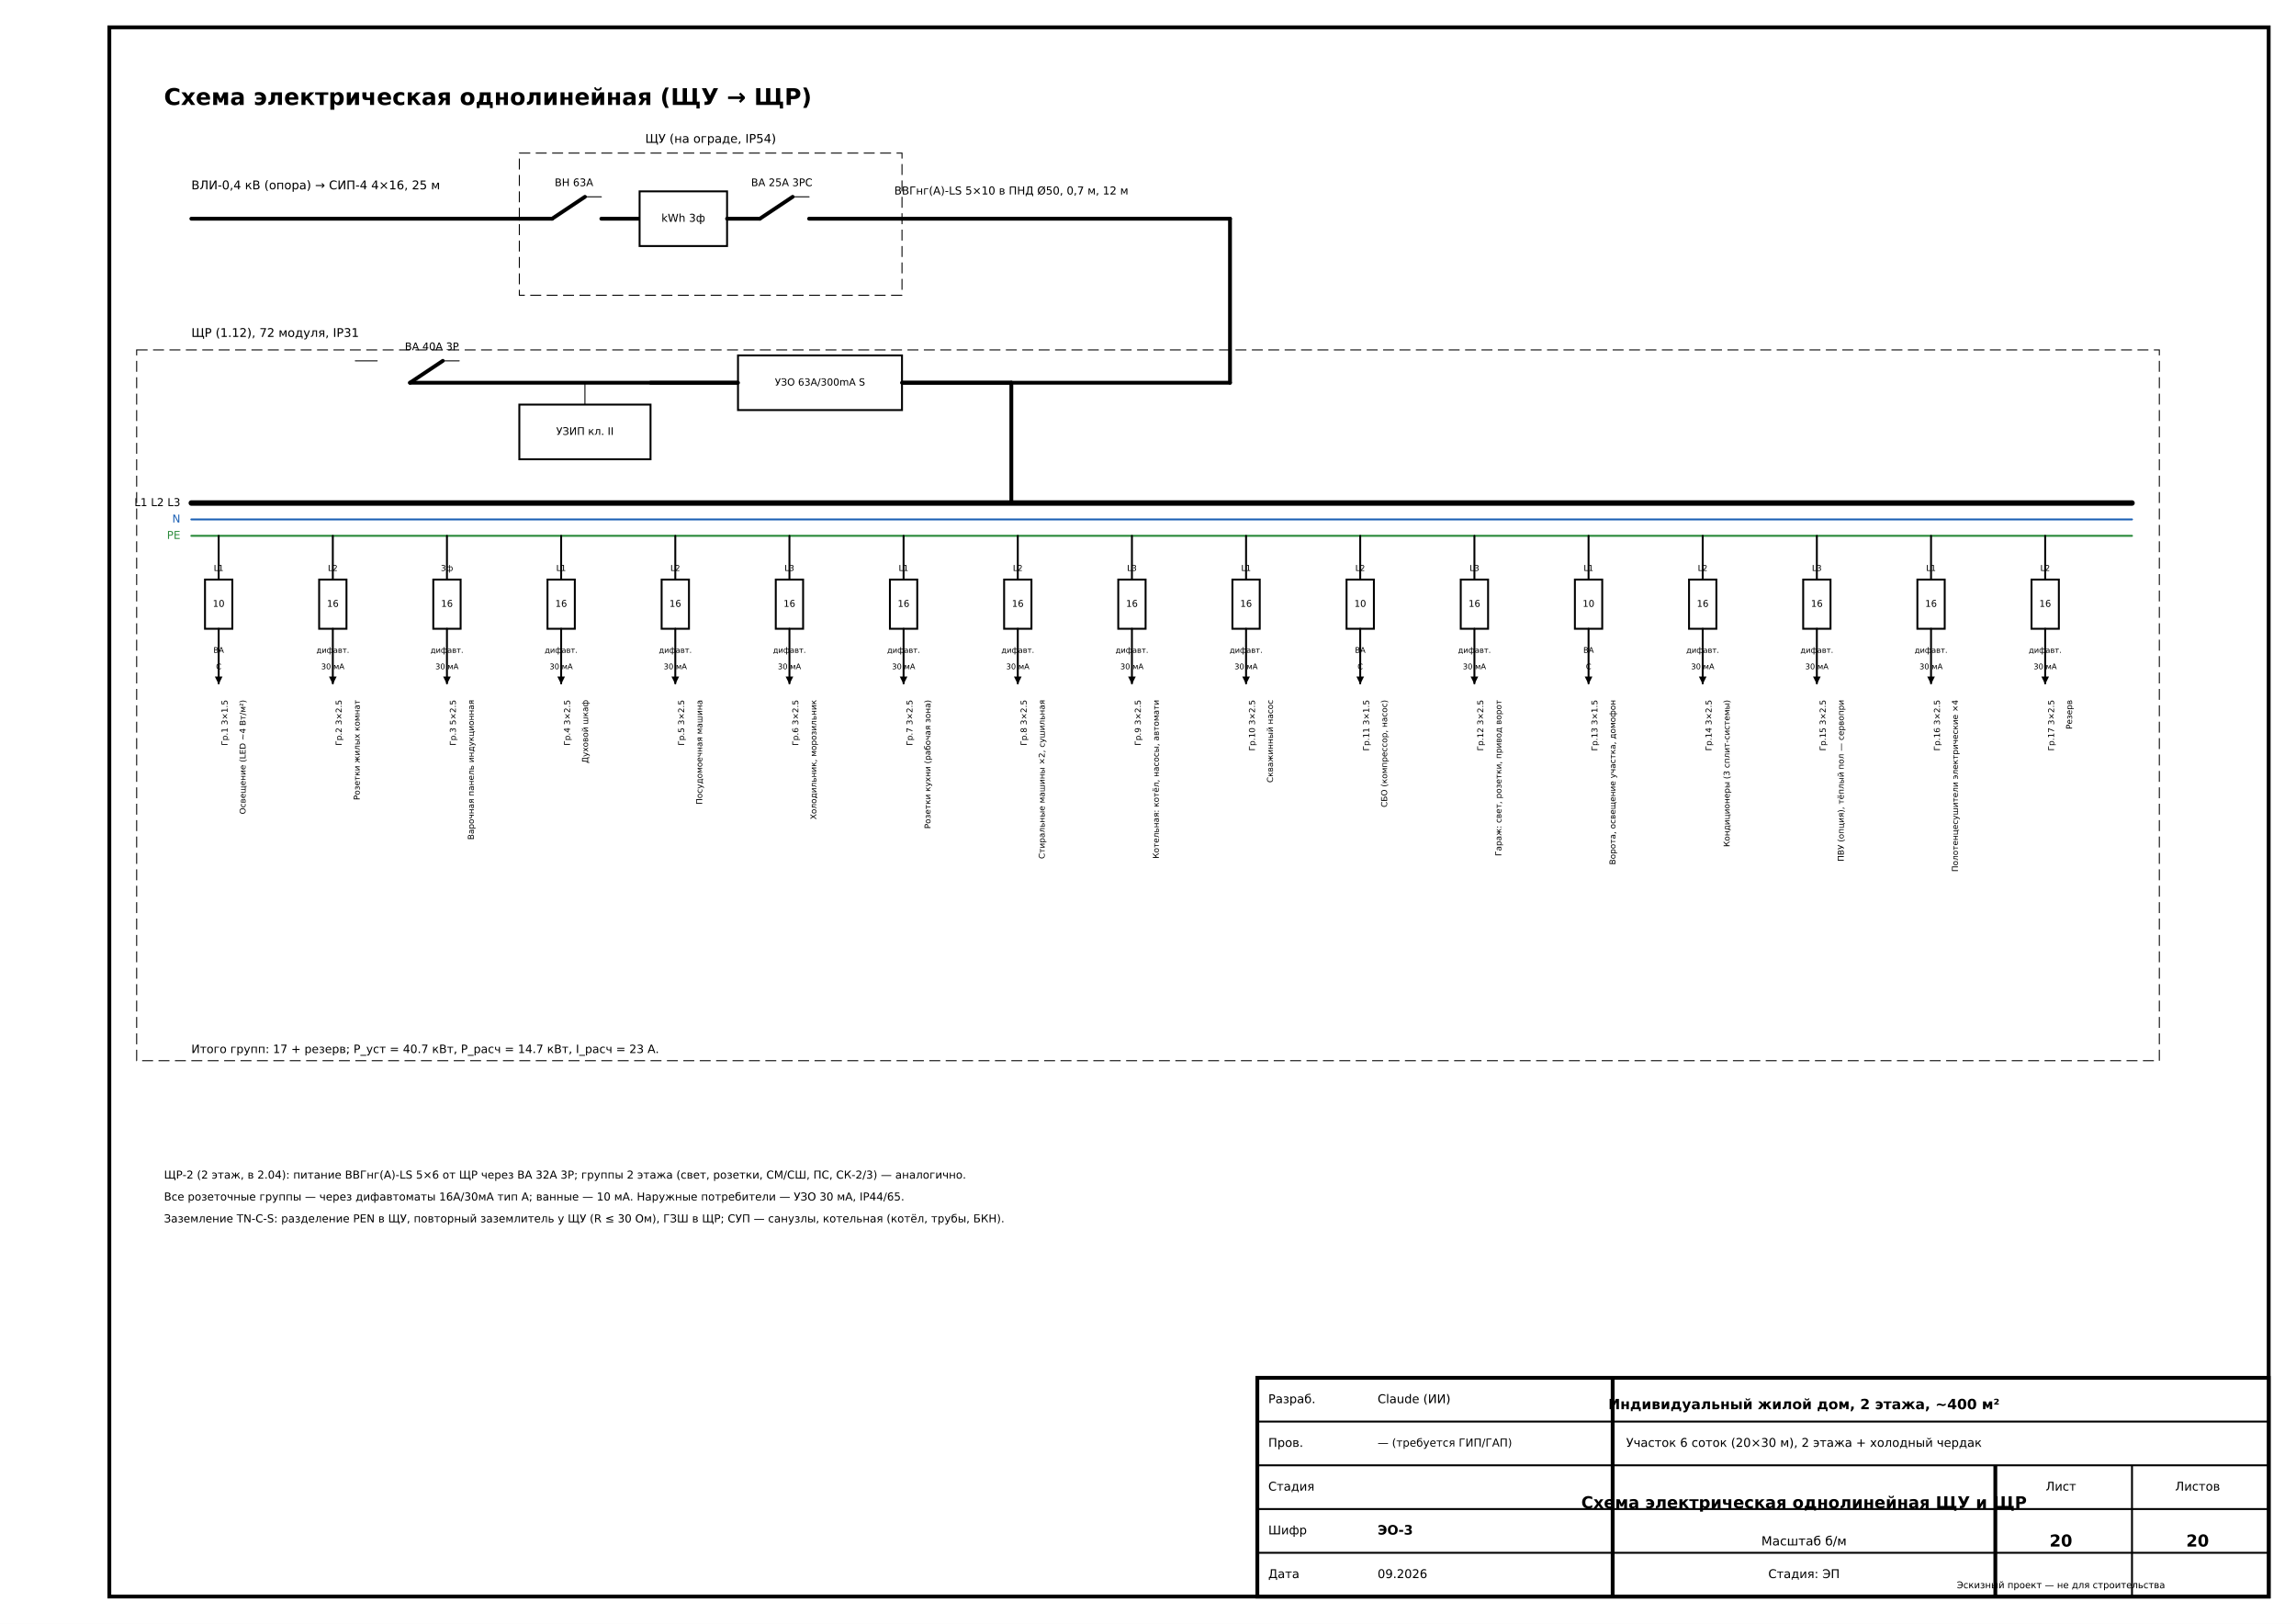
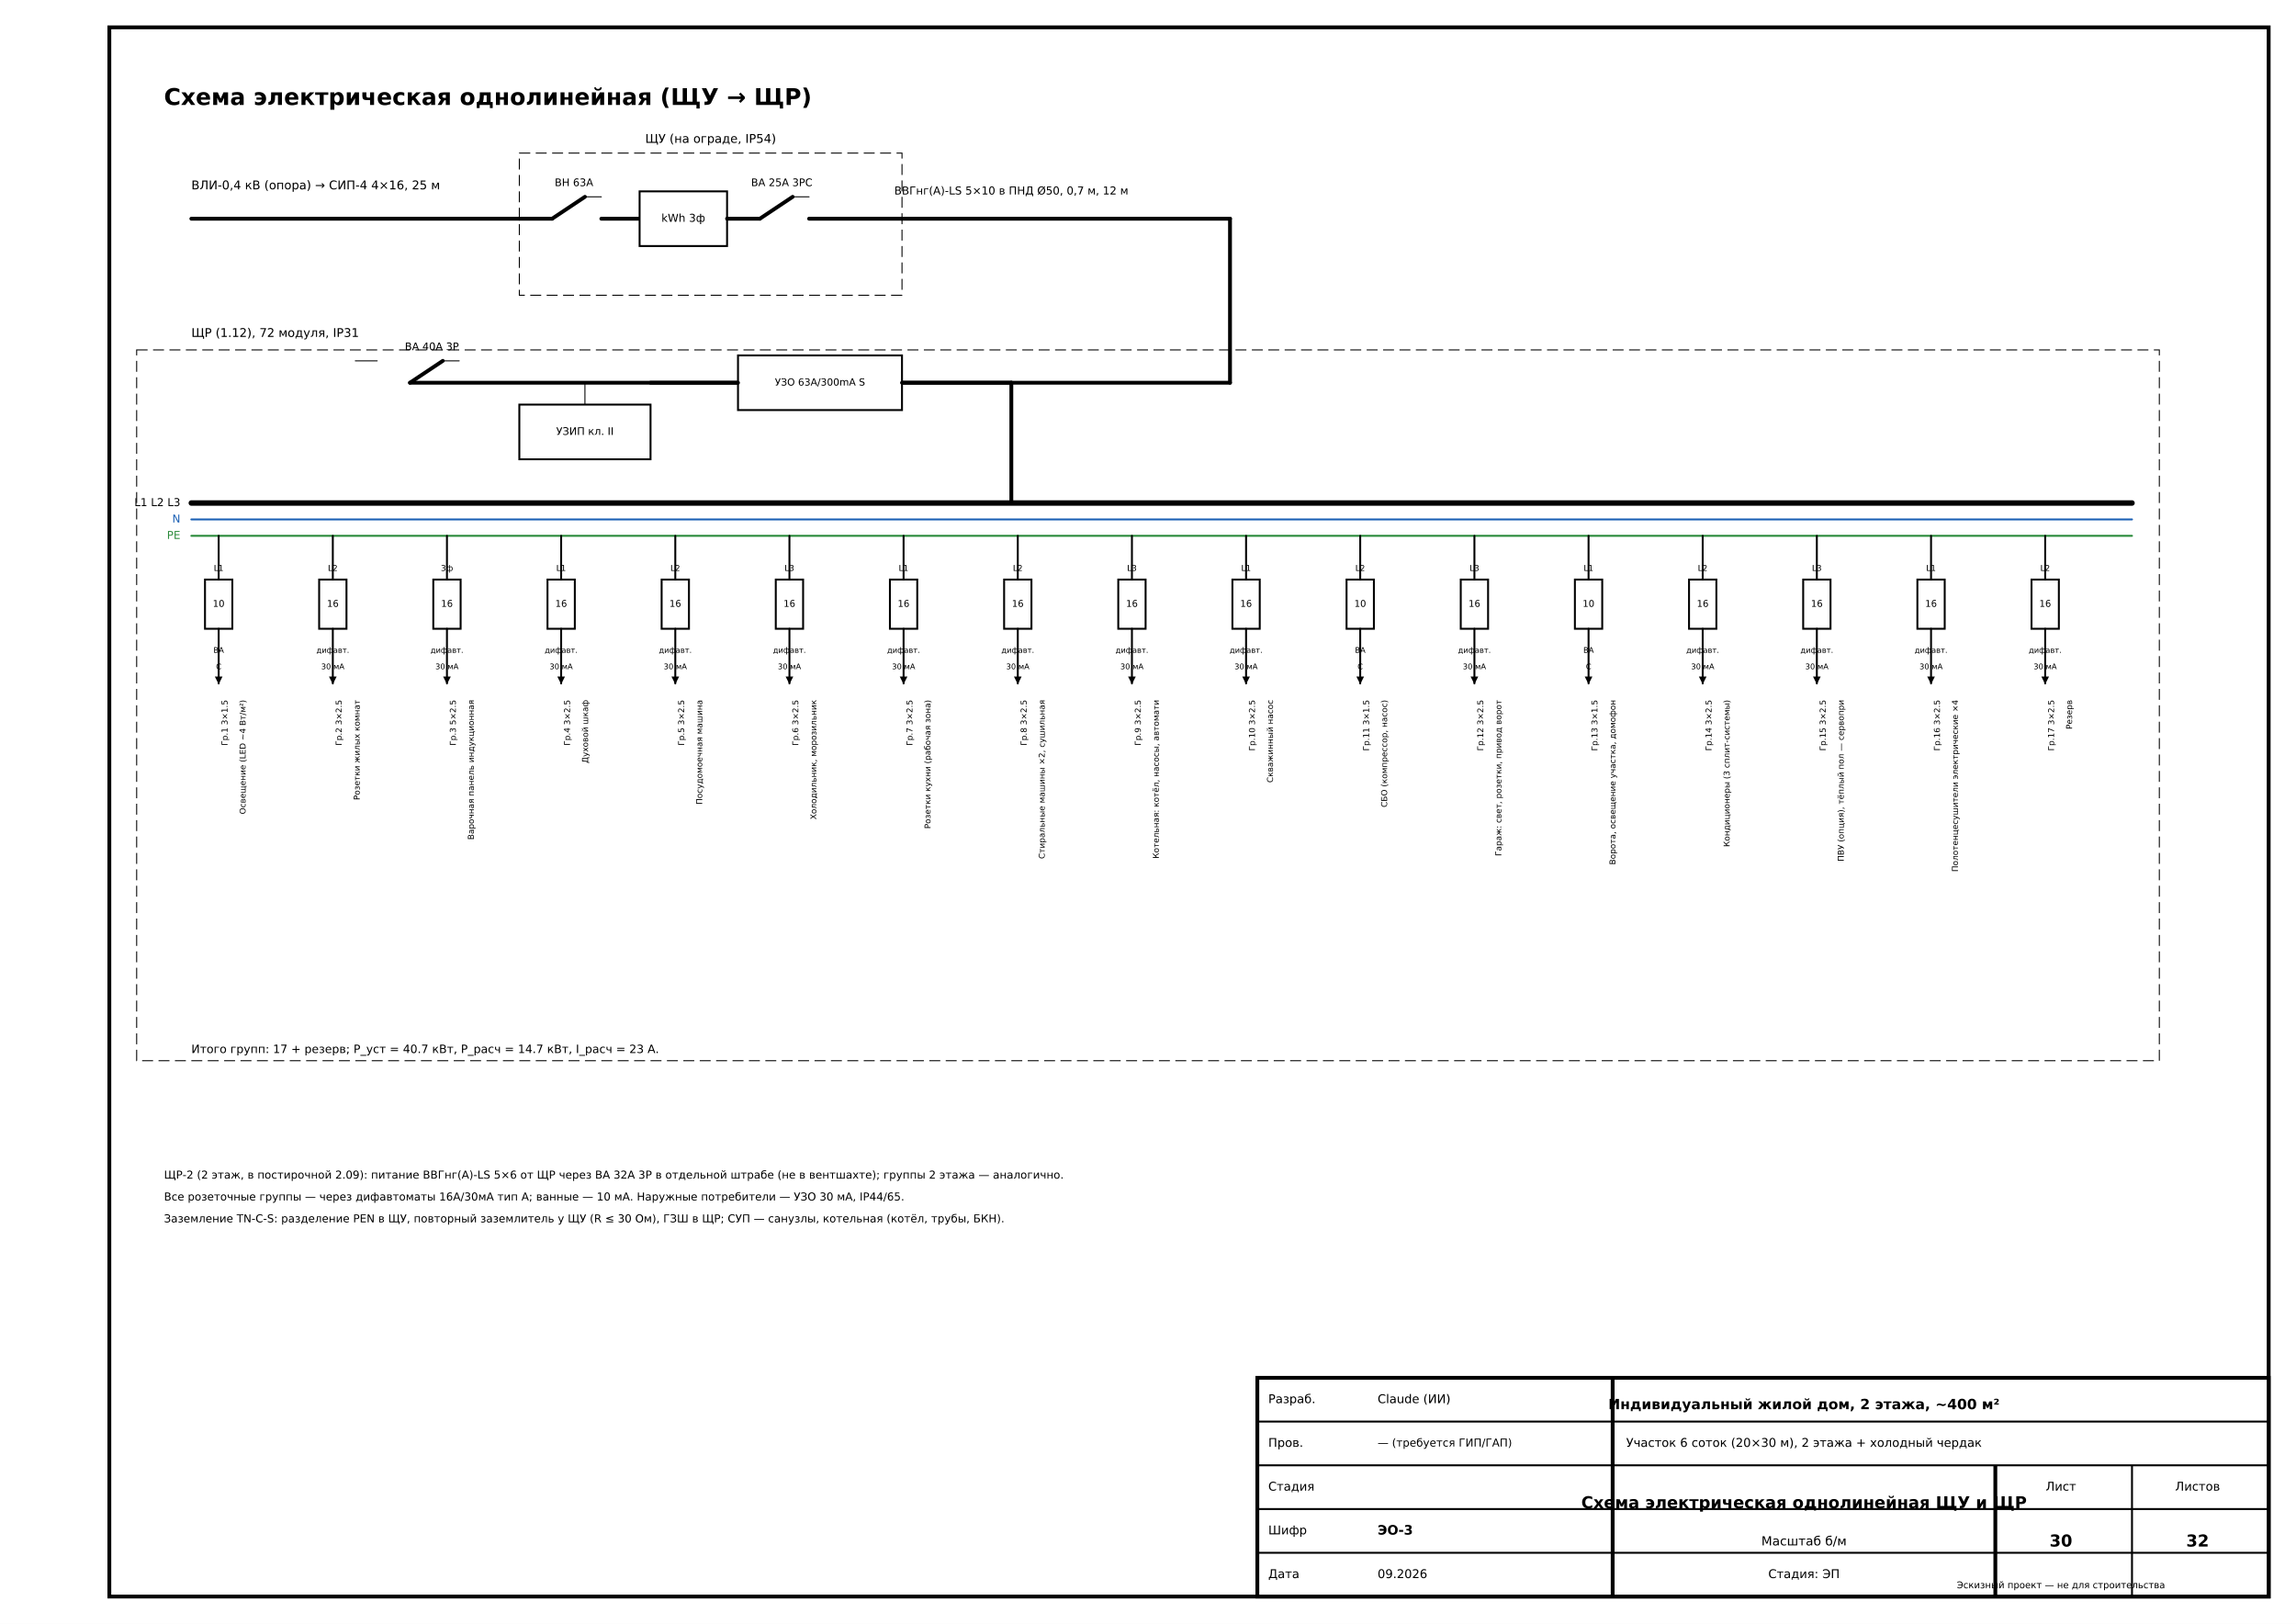
<svg xmlns="http://www.w3.org/2000/svg" width="1260" height="891" viewBox="0 0 420 297">
  <defs>
    <pattern id="hConcrete" patternUnits="userSpaceOnUse" width="3" height="3" patternTransform="rotate(45)">
      <line x1="0" y1="0" x2="0" y2="3" stroke="#333" stroke-width="0.18" />
      <circle cx="1.5" cy="1.5" r="0.22" fill="#333" />
    </pattern>
    <pattern id="hMasonry" patternUnits="userSpaceOnUse" width="2.2" height="2.2" patternTransform="rotate(45)">
      <line x1="0" y1="0" x2="0" y2="2.2" stroke="#444" stroke-width="0.18" />
    </pattern>
    <pattern id="hAerated" patternUnits="userSpaceOnUse" width="4" height="4" patternTransform="rotate(45)">
      <line x1="0" y1="0" x2="0" y2="4" stroke="#555" stroke-width="0.18" />
      <circle cx="2" cy="2" r="0.25" fill="none" stroke="#555" stroke-width="0.15" />
    </pattern>
    <pattern id="hInsul" patternUnits="userSpaceOnUse" width="4" height="4">
      <path d="M0 2 Q1 0 2 2 T4 2" fill="none" stroke="#666" stroke-width="0.18" />
    </pattern>
    <pattern id="hWood" patternUnits="userSpaceOnUse" width="3" height="3" patternTransform="rotate(45)">
      <line x1="0" y1="0" x2="0" y2="3" stroke="#7a4a1a" stroke-width="0.15" />
      <line x1="1.2" y1="0" x2="1.2" y2="3" stroke="#7a4a1a" stroke-width="0.15" />
    </pattern>
    <pattern id="hEarth" patternUnits="userSpaceOnUse" width="5" height="5">
      <line x1="0" y1="2.5" x2="2.5" y2="2.5" stroke="#777" stroke-width="0.18" />
      <line x1="3.5" y1="1" x2="5" y2="1" stroke="#777" stroke-width="0.18" />
      <line x1="2" y1="4.2" x2="4.5" y2="4.2" stroke="#777" stroke-width="0.18" />
    </pattern>
    <pattern id="hSand" patternUnits="userSpaceOnUse" width="3" height="3">
      <circle cx="0.7" cy="0.8" r="0.2" fill="#777" />
      <circle cx="2.1" cy="2.2" r="0.2" fill="#777" />
    </pattern>
    <pattern id="hGravel" patternUnits="userSpaceOnUse" width="5" height="5">
      <circle cx="1.2" cy="1.2" r="0.6" fill="none" stroke="#666" stroke-width="0.15" />
      <circle cx="3.6" cy="3.4" r="0.8" fill="none" stroke="#666" stroke-width="0.15" />
    </pattern>
    <pattern id="hGrass" patternUnits="userSpaceOnUse" width="6" height="6">
      <path d="M1 5 l1 -2 l1 2 M4 4 l1 -2 l1 2" fill="none" stroke="#5a9a3a" stroke-width="0.2" />
    </pattern>
    <pattern id="hPaving" patternUnits="userSpaceOnUse" width="4" height="4">
      <rect x="0" y="0" width="4" height="4" fill="none" stroke="#999" stroke-width="0.15" />
    </pattern>
    <pattern id="hGlass" patternUnits="userSpaceOnUse" width="6" height="6" patternTransform="rotate(-45)">
      <line x1="0" y1="0" x2="0" y2="6" stroke="#5b8fc7" stroke-width="0.25" />
    </pattern>
    <marker id="arrow" viewBox="0 0 10 10" refX="9" refY="5" markerWidth="4" markerHeight="4" orient="auto-start-reverse">
      <path d="M0 0 L10 5 L0 10 z" fill="#000" />
    </marker>
    <marker id="arrowR" viewBox="0 0 10 10" refX="9" refY="5" markerWidth="4" markerHeight="4" orient="auto-start-reverse">
      <path d="M0 0 L10 5 L0 10 z" fill="#c00" />
    </marker>
    <marker id="arrowB" viewBox="0 0 10 10" refX="9" refY="5" markerWidth="4" markerHeight="4" orient="auto-start-reverse">
      <path d="M0 0 L10 5 L0 10 z" fill="#1a5fb4" />
    </marker>
  </defs>
  <rect x="0" y="0" width="420" height="297" fill="#fff" />
  <rect x="20.0" y="5.0" width="395.0" height="287.0" fill="none" stroke="#000" stroke-width="0.7" />
  <rect x="230.0" y="252.0" width="185" height="40" fill="#fff" stroke="#000" stroke-width="0.7" />
  <line x1="230.0" y1="260.0" x2="415.0" y2="260.0" stroke="#000" stroke-width="0.35" />
  <line x1="230.0" y1="268.0" x2="415.0" y2="268.0" stroke="#000" stroke-width="0.35" />
  <line x1="230.0" y1="276.0" x2="415.0" y2="276.0" stroke="#000" stroke-width="0.35" />
  <line x1="230.0" y1="284.0" x2="415.0" y2="284.0" stroke="#000" stroke-width="0.35" />
  <line x1="295.0" y1="252.0" x2="295.0" y2="292.0" stroke="#000" stroke-width="0.7" />
  <line x1="365.0" y1="268.0" x2="365.0" y2="292.0" stroke="#000" stroke-width="0.7" />
  <line x1="390.0" y1="268.0" x2="390.0" y2="292.0" stroke="#000" stroke-width="0.35" />
  <text x="232.0" y="256.0" font-family="'DejaVu Sans', 'Liberation Sans', Arial, sans-serif" font-size="2.2" text-anchor="start" dominant-baseline="middle" font-weight="normal">Разраб.</text>
  <text x="252.0" y="256.0" font-family="'DejaVu Sans', 'Liberation Sans', Arial, sans-serif" font-size="2.2" text-anchor="start" dominant-baseline="middle" font-weight="normal">Claude (ИИ)</text>
  <text x="232.0" y="264.0" font-family="'DejaVu Sans', 'Liberation Sans', Arial, sans-serif" font-size="2.2" text-anchor="start" dominant-baseline="middle" font-weight="normal">Пров.</text>
  <text x="252.0" y="264.0" font-family="'DejaVu Sans', 'Liberation Sans', Arial, sans-serif" font-size="2.0" text-anchor="start" dominant-baseline="middle" font-weight="normal">— (требуется ГИП/ГАП)</text>
  <text x="232.0" y="272.0" font-family="'DejaVu Sans', 'Liberation Sans', Arial, sans-serif" font-size="2.2" text-anchor="start" dominant-baseline="middle" font-weight="normal">Стадия</text>
  <text x="232.0" y="280.0" font-family="'DejaVu Sans', 'Liberation Sans', Arial, sans-serif" font-size="2.2" text-anchor="start" dominant-baseline="middle" font-weight="normal">Шифр</text>
  <text x="252.0" y="280.0" font-family="'DejaVu Sans', 'Liberation Sans', Arial, sans-serif" font-size="2.4" text-anchor="start" dominant-baseline="middle" font-weight="bold">ЭО-3</text>
  <text x="232.0" y="288.0" font-family="'DejaVu Sans', 'Liberation Sans', Arial, sans-serif" font-size="2.2" text-anchor="start" dominant-baseline="middle" font-weight="normal">Дата</text>
  <text x="252.0" y="288.0" font-family="'DejaVu Sans', 'Liberation Sans', Arial, sans-serif" font-size="2.2" text-anchor="start" dominant-baseline="middle" font-weight="normal">09.2026</text>
  <text x="330.0" y="257.0" font-family="'DejaVu Sans', 'Liberation Sans', Arial, sans-serif" font-size="2.6" text-anchor="middle" dominant-baseline="middle" font-weight="bold">Индивидуальный жилой дом, 2 этажа, ~400 м²</text>
  <text x="330.0" y="264.0" font-family="'DejaVu Sans', 'Liberation Sans', Arial, sans-serif" font-size="2.2" text-anchor="middle" dominant-baseline="middle" font-weight="normal">Участок 6 соток (20×30 м), 2 этажа + холодный чердак</text>
  <text x="330.0" y="275.0" font-family="'DejaVu Sans', 'Liberation Sans', Arial, sans-serif" font-size="3.0" text-anchor="middle" dominant-baseline="middle" font-weight="bold">Схема электрическая однолинейная ЩУ и ЩР</text>
  <text x="330.0" y="282.0" font-family="'DejaVu Sans', 'Liberation Sans', Arial, sans-serif" font-size="2.3" text-anchor="middle" dominant-baseline="middle" font-weight="normal">Масштаб б/м</text>
  <text x="330.0" y="288.0" font-family="'DejaVu Sans', 'Liberation Sans', Arial, sans-serif" font-size="2.2" text-anchor="middle" dominant-baseline="middle" font-weight="normal">Стадия: ЭП</text>
  <text x="377.0" y="272.0" font-family="'DejaVu Sans', 'Liberation Sans', Arial, sans-serif" font-size="2.2" text-anchor="middle" dominant-baseline="middle" font-weight="normal">Лист</text>
-   <text x="377.0" y="282.0" font-family="'DejaVu Sans', 'Liberation Sans', Arial, sans-serif" font-size="3.0" text-anchor="middle" dominant-baseline="middle" font-weight="bold">20</text>
+   <text x="377.0" y="282.0" font-family="'DejaVu Sans', 'Liberation Sans', Arial, sans-serif" font-size="3.0" text-anchor="middle" dominant-baseline="middle" font-weight="bold">30</text>
  <text x="402.0" y="272.0" font-family="'DejaVu Sans', 'Liberation Sans', Arial, sans-serif" font-size="2.2" text-anchor="middle" dominant-baseline="middle" font-weight="normal">Листов</text>
-   <text x="402.0" y="282.0" font-family="'DejaVu Sans', 'Liberation Sans', Arial, sans-serif" font-size="3.0" text-anchor="middle" dominant-baseline="middle" font-weight="bold">20</text>
+   <text x="402.0" y="282.0" font-family="'DejaVu Sans', 'Liberation Sans', Arial, sans-serif" font-size="3.0" text-anchor="middle" dominant-baseline="middle" font-weight="bold">32</text>
  <text x="377.0" y="290.0" font-family="'DejaVu Sans', 'Liberation Sans', Arial, sans-serif" font-size="1.7" text-anchor="middle" dominant-baseline="middle" font-weight="normal">Эскизный проект — не для строительства</text>
  <text x="30.00" y="18.00" font-family="'DejaVu Sans', 'Liberation Sans', Arial, sans-serif" font-size="4.2" text-anchor="start" dominant-baseline="middle" font-weight="bold" fill="#000">Схема электрическая однолинейная (ЩУ → ЩР)</text>
  <text x="35.00" y="34.00" font-family="'DejaVu Sans', 'Liberation Sans', Arial, sans-serif" font-size="2.2" text-anchor="start" dominant-baseline="middle" font-weight="normal" fill="#000">ВЛИ-0,4 кВ (опора) → СИП-4 4×16, 25 м</text>
  <line x1="35.00" y1="40.00" x2="95.00" y2="40.00" stroke="#000" stroke-width="0.7" stroke-linecap="round" />
  <rect x="95.00" y="28.00" width="70.00" height="26.00" fill="none" stroke="#000" stroke-width="0.18" stroke-dasharray="2 1" />
  <text x="130.00" y="25.50" font-family="'DejaVu Sans', 'Liberation Sans', Arial, sans-serif" font-size="2.2" text-anchor="middle" dominant-baseline="middle" font-weight="normal" fill="#000">ЩУ (на ограде, IP54)</text>
  <line x1="95.00" y1="40.00" x2="101.00" y2="40.00" stroke="#000" stroke-width="0.7" stroke-linecap="round" />
  <line x1="101.00" y1="40.00" x2="107.00" y2="36.00" stroke="#000" stroke-width="0.7" stroke-linecap="round" />
  <line x1="107.00" y1="36.00" x2="110.00" y2="36.00" stroke="#000" stroke-width="0.18" stroke-linecap="round" />
  <text x="105.00" y="33.50" font-family="'DejaVu Sans', 'Liberation Sans', Arial, sans-serif" font-size="1.9" text-anchor="middle" dominant-baseline="middle" font-weight="normal" fill="#000">ВН 63A</text>
  <line x1="110.00" y1="40.00" x2="117.00" y2="40.00" stroke="#000" stroke-width="0.7" stroke-linecap="round" />
  <rect x="117.00" y="35.00" width="16.00" height="10.00" fill="#fff" stroke="#000" stroke-width="0.35" />
  <text x="125.00" y="40.00" font-family="'DejaVu Sans', 'Liberation Sans', Arial, sans-serif" font-size="2.0" text-anchor="middle" dominant-baseline="middle" font-weight="normal" fill="#000">kWh 3ф</text>
  <line x1="133.00" y1="40.00" x2="139.00" y2="40.00" stroke="#000" stroke-width="0.7" stroke-linecap="round" />
  <line x1="139.00" y1="40.00" x2="145.00" y2="36.00" stroke="#000" stroke-width="0.7" stroke-linecap="round" />
  <line x1="145.00" y1="36.00" x2="148.00" y2="36.00" stroke="#000" stroke-width="0.18" stroke-linecap="round" />
  <text x="143.00" y="33.50" font-family="'DejaVu Sans', 'Liberation Sans', Arial, sans-serif" font-size="1.9" text-anchor="middle" dominant-baseline="middle" font-weight="normal" fill="#000">ВА 25A 3P
C</text>
  <line x1="148.00" y1="40.00" x2="165.00" y2="40.00" stroke="#000" stroke-width="0.7" stroke-linecap="round" />
  <text x="185.00" y="35.00" font-family="'DejaVu Sans', 'Liberation Sans', Arial, sans-serif" font-size="2.0" text-anchor="middle" dominant-baseline="middle" font-weight="normal" fill="#000">ВВГнг(A)-LS 5×10 в ПНД Ø50, 0,7 м, 12 м</text>
  <line x1="165.00" y1="40.00" x2="225.00" y2="40.00" stroke="#000" stroke-width="0.7" stroke-linecap="round" />
  <line x1="225.00" y1="40.00" x2="225.00" y2="70.00" stroke="#000" stroke-width="0.7" stroke-linecap="round" />
  <rect x="25.00" y="64.00" width="370.00" height="130.00" fill="none" stroke="#000" stroke-width="0.18" stroke-dasharray="2 1" />
  <text x="35.00" y="61.00" font-family="'DejaVu Sans', 'Liberation Sans', Arial, sans-serif" font-size="2.2" text-anchor="start" dominant-baseline="middle" font-weight="normal" fill="#000">ЩР (1.12), 72 модуля, IP31</text>
  <line x1="225.00" y1="70.00" x2="75.00" y2="70.00" stroke="#000" stroke-width="0.7" stroke-linecap="round" />
  <line x1="75.00" y1="70.00" x2="81.00" y2="66.00" stroke="#000" stroke-width="0.7" stroke-linecap="round" />
  <line x1="81.00" y1="66.00" x2="84.00" y2="66.00" stroke="#000" stroke-width="0.18" stroke-linecap="round" />
  <text x="79.00" y="63.50" font-family="'DejaVu Sans', 'Liberation Sans', Arial, sans-serif" font-size="1.9" text-anchor="middle" dominant-baseline="middle" font-weight="normal" fill="#000">ВА 40A 3P</text>
  <line x1="69.00" y1="66.00" x2="65.00" y2="66.00" stroke="#000" stroke-width="0.18" stroke-linecap="round" />
  <rect x="95.00" y="74.00" width="24.00" height="10.00" fill="#fff" stroke="#000" stroke-width="0.35" />
  <text x="107.00" y="79.00" font-family="'DejaVu Sans', 'Liberation Sans', Arial, sans-serif" font-size="1.9" text-anchor="middle" dominant-baseline="middle" font-weight="normal" fill="#000">УЗИП кл. II</text>
  <line x1="107.00" y1="70.00" x2="107.00" y2="74.00" stroke="#000" stroke-width="0.18" stroke-linecap="round" />
  <rect x="135.00" y="65.00" width="30.00" height="10.00" fill="#fff" stroke="#000" stroke-width="0.35" />
  <text x="150.00" y="70.00" font-family="'DejaVu Sans', 'Liberation Sans', Arial, sans-serif" font-size="1.8" text-anchor="middle" dominant-baseline="middle" font-weight="normal" fill="#000">УЗО 63A/300mA S</text>
  <line x1="119.00" y1="70.00" x2="135.00" y2="70.00" stroke="#000" stroke-width="0.7" stroke-linecap="round" />
  <line x1="165.00" y1="70.00" x2="185.00" y2="70.00" stroke="#000" stroke-width="0.7" stroke-linecap="round" />
  <line x1="35.00" y1="92.00" x2="390.00" y2="92.00" stroke="#000" stroke-width="1.0" stroke-linecap="round" />
  <text x="33.00" y="92.00" font-family="'DejaVu Sans', 'Liberation Sans', Arial, sans-serif" font-size="2.0" text-anchor="end" dominant-baseline="middle" font-weight="normal" fill="#000">L1 L2 L3</text>
  <line x1="35.00" y1="95.00" x2="390.00" y2="95.00" stroke="#1a5fb4" stroke-width="0.35" stroke-linecap="round" />
  <text x="33.00" y="95.00" font-family="'DejaVu Sans', 'Liberation Sans', Arial, sans-serif" font-size="2.0" text-anchor="end" dominant-baseline="middle" font-weight="normal" fill="#1a5fb4">N</text>
  <line x1="35.00" y1="98.00" x2="390.00" y2="98.00" stroke="#2a8a3a" stroke-width="0.35" stroke-linecap="round" />
  <text x="33.00" y="98.00" font-family="'DejaVu Sans', 'Liberation Sans', Arial, sans-serif" font-size="2.0" text-anchor="end" dominant-baseline="middle" font-weight="normal" fill="#2a8a3a">PE</text>
  <line x1="185.00" y1="70.00" x2="185.00" y2="92.00" stroke="#000" stroke-width="0.7" stroke-linecap="round" />
  <line x1="40.00" y1="98.00" x2="40.00" y2="106.00" stroke="#000" stroke-width="0.35" stroke-linecap="round" />
  <rect x="37.50" y="106.00" width="5.00" height="9.00" fill="#fff" stroke="#000" stroke-width="0.35" />
  <text x="40.00" y="110.50" font-family="'DejaVu Sans', 'Liberation Sans', Arial, sans-serif" font-size="1.7" text-anchor="middle" dominant-baseline="middle" font-weight="normal" fill="#000">10</text>
  <text x="40.00" y="104.00" font-family="'DejaVu Sans', 'Liberation Sans', Arial, sans-serif" font-size="1.5" text-anchor="middle" dominant-baseline="middle" font-weight="normal" fill="#000">L1</text>
  <text x="40.00" y="119.00" font-family="'DejaVu Sans', 'Liberation Sans', Arial, sans-serif" font-size="1.4" text-anchor="middle" dominant-baseline="middle" font-weight="normal" fill="#000">ВА</text>
  <text x="40.00" y="122.00" font-family="'DejaVu Sans', 'Liberation Sans', Arial, sans-serif" font-size="1.4" text-anchor="middle" dominant-baseline="middle" font-weight="normal" fill="#000">C</text>
  <line x1="40.00" y1="115.00" x2="40.00" y2="125.00" stroke="#000" stroke-width="0.35" marker-end="url(#arrow)" stroke-linecap="round" />
  <text x="41.20" y="128.00" font-family="'DejaVu Sans', 'Liberation Sans', Arial, sans-serif" font-size="1.5" text-anchor="end" dominant-baseline="middle" font-weight="normal" fill="#000" transform="rotate(-90 41.20 128.00)">Гр.1 3×1.5</text>
  <text x="44.50" y="128.00" font-family="'DejaVu Sans', 'Liberation Sans', Arial, sans-serif" font-size="1.5" text-anchor="end" dominant-baseline="middle" font-weight="normal" fill="#000" transform="rotate(-90 44.50 128.00)">Освещение (LED ~4 Вт/м²)</text>
  <line x1="60.88" y1="98.00" x2="60.88" y2="106.00" stroke="#000" stroke-width="0.35" stroke-linecap="round" />
  <rect x="58.38" y="106.00" width="5.00" height="9.00" fill="#fff" stroke="#000" stroke-width="0.35" />
  <text x="60.88" y="110.50" font-family="'DejaVu Sans', 'Liberation Sans', Arial, sans-serif" font-size="1.7" text-anchor="middle" dominant-baseline="middle" font-weight="normal" fill="#000">16</text>
  <text x="60.88" y="104.00" font-family="'DejaVu Sans', 'Liberation Sans', Arial, sans-serif" font-size="1.5" text-anchor="middle" dominant-baseline="middle" font-weight="normal" fill="#000">L2</text>
  <text x="60.88" y="119.00" font-family="'DejaVu Sans', 'Liberation Sans', Arial, sans-serif" font-size="1.4" text-anchor="middle" dominant-baseline="middle" font-weight="normal" fill="#000">дифавт.</text>
  <text x="60.88" y="122.00" font-family="'DejaVu Sans', 'Liberation Sans', Arial, sans-serif" font-size="1.4" text-anchor="middle" dominant-baseline="middle" font-weight="normal" fill="#000">30 мА</text>
  <line x1="60.88" y1="115.00" x2="60.88" y2="125.00" stroke="#000" stroke-width="0.35" marker-end="url(#arrow)" stroke-linecap="round" />
  <text x="62.08" y="128.00" font-family="'DejaVu Sans', 'Liberation Sans', Arial, sans-serif" font-size="1.5" text-anchor="end" dominant-baseline="middle" font-weight="normal" fill="#000" transform="rotate(-90 62.08 128.00)">Гр.2 3×2.5</text>
  <text x="65.38" y="128.00" font-family="'DejaVu Sans', 'Liberation Sans', Arial, sans-serif" font-size="1.5" text-anchor="end" dominant-baseline="middle" font-weight="normal" fill="#000" transform="rotate(-90 65.38 128.00)">Розетки жилых комнат</text>
  <line x1="81.76" y1="98.00" x2="81.76" y2="106.00" stroke="#000" stroke-width="0.35" stroke-linecap="round" />
  <rect x="79.26" y="106.00" width="5.00" height="9.00" fill="#fff" stroke="#000" stroke-width="0.35" />
  <text x="81.76" y="110.50" font-family="'DejaVu Sans', 'Liberation Sans', Arial, sans-serif" font-size="1.7" text-anchor="middle" dominant-baseline="middle" font-weight="normal" fill="#000">16</text>
  <text x="81.76" y="104.00" font-family="'DejaVu Sans', 'Liberation Sans', Arial, sans-serif" font-size="1.5" text-anchor="middle" dominant-baseline="middle" font-weight="normal" fill="#000">3ф</text>
  <text x="81.76" y="119.00" font-family="'DejaVu Sans', 'Liberation Sans', Arial, sans-serif" font-size="1.4" text-anchor="middle" dominant-baseline="middle" font-weight="normal" fill="#000">дифавт.</text>
  <text x="81.76" y="122.00" font-family="'DejaVu Sans', 'Liberation Sans', Arial, sans-serif" font-size="1.4" text-anchor="middle" dominant-baseline="middle" font-weight="normal" fill="#000">30 мА</text>
  <line x1="81.76" y1="115.00" x2="81.76" y2="125.00" stroke="#000" stroke-width="0.35" marker-end="url(#arrow)" stroke-linecap="round" />
  <text x="82.96" y="128.00" font-family="'DejaVu Sans', 'Liberation Sans', Arial, sans-serif" font-size="1.5" text-anchor="end" dominant-baseline="middle" font-weight="normal" fill="#000" transform="rotate(-90 82.96 128.00)">Гр.3 5×2.5</text>
  <text x="86.26" y="128.00" font-family="'DejaVu Sans', 'Liberation Sans', Arial, sans-serif" font-size="1.5" text-anchor="end" dominant-baseline="middle" font-weight="normal" fill="#000" transform="rotate(-90 86.26 128.00)">Варочная панель индукционная</text>
  <line x1="102.65" y1="98.00" x2="102.65" y2="106.00" stroke="#000" stroke-width="0.35" stroke-linecap="round" />
  <rect x="100.15" y="106.00" width="5.00" height="9.00" fill="#fff" stroke="#000" stroke-width="0.35" />
  <text x="102.65" y="110.50" font-family="'DejaVu Sans', 'Liberation Sans', Arial, sans-serif" font-size="1.7" text-anchor="middle" dominant-baseline="middle" font-weight="normal" fill="#000">16</text>
  <text x="102.65" y="104.00" font-family="'DejaVu Sans', 'Liberation Sans', Arial, sans-serif" font-size="1.5" text-anchor="middle" dominant-baseline="middle" font-weight="normal" fill="#000">L1</text>
  <text x="102.65" y="119.00" font-family="'DejaVu Sans', 'Liberation Sans', Arial, sans-serif" font-size="1.4" text-anchor="middle" dominant-baseline="middle" font-weight="normal" fill="#000">дифавт.</text>
  <text x="102.65" y="122.00" font-family="'DejaVu Sans', 'Liberation Sans', Arial, sans-serif" font-size="1.4" text-anchor="middle" dominant-baseline="middle" font-weight="normal" fill="#000">30 мА</text>
  <line x1="102.65" y1="115.00" x2="102.65" y2="125.00" stroke="#000" stroke-width="0.35" marker-end="url(#arrow)" stroke-linecap="round" />
  <text x="103.85" y="128.00" font-family="'DejaVu Sans', 'Liberation Sans', Arial, sans-serif" font-size="1.5" text-anchor="end" dominant-baseline="middle" font-weight="normal" fill="#000" transform="rotate(-90 103.85 128.00)">Гр.4 3×2.5</text>
  <text x="107.15" y="128.00" font-family="'DejaVu Sans', 'Liberation Sans', Arial, sans-serif" font-size="1.5" text-anchor="end" dominant-baseline="middle" font-weight="normal" fill="#000" transform="rotate(-90 107.15 128.00)">Духовой шкаф</text>
  <line x1="123.53" y1="98.00" x2="123.53" y2="106.00" stroke="#000" stroke-width="0.35" stroke-linecap="round" />
  <rect x="121.03" y="106.00" width="5.00" height="9.00" fill="#fff" stroke="#000" stroke-width="0.35" />
  <text x="123.53" y="110.50" font-family="'DejaVu Sans', 'Liberation Sans', Arial, sans-serif" font-size="1.7" text-anchor="middle" dominant-baseline="middle" font-weight="normal" fill="#000">16</text>
  <text x="123.53" y="104.00" font-family="'DejaVu Sans', 'Liberation Sans', Arial, sans-serif" font-size="1.5" text-anchor="middle" dominant-baseline="middle" font-weight="normal" fill="#000">L2</text>
  <text x="123.53" y="119.00" font-family="'DejaVu Sans', 'Liberation Sans', Arial, sans-serif" font-size="1.4" text-anchor="middle" dominant-baseline="middle" font-weight="normal" fill="#000">дифавт.</text>
  <text x="123.53" y="122.00" font-family="'DejaVu Sans', 'Liberation Sans', Arial, sans-serif" font-size="1.4" text-anchor="middle" dominant-baseline="middle" font-weight="normal" fill="#000">30 мА</text>
  <line x1="123.53" y1="115.00" x2="123.53" y2="125.00" stroke="#000" stroke-width="0.35" marker-end="url(#arrow)" stroke-linecap="round" />
  <text x="124.73" y="128.00" font-family="'DejaVu Sans', 'Liberation Sans', Arial, sans-serif" font-size="1.5" text-anchor="end" dominant-baseline="middle" font-weight="normal" fill="#000" transform="rotate(-90 124.73 128.00)">Гр.5 3×2.5</text>
  <text x="128.03" y="128.00" font-family="'DejaVu Sans', 'Liberation Sans', Arial, sans-serif" font-size="1.5" text-anchor="end" dominant-baseline="middle" font-weight="normal" fill="#000" transform="rotate(-90 128.03 128.00)">Посудомоечная машина</text>
  <line x1="144.41" y1="98.00" x2="144.41" y2="106.00" stroke="#000" stroke-width="0.35" stroke-linecap="round" />
  <rect x="141.91" y="106.00" width="5.00" height="9.00" fill="#fff" stroke="#000" stroke-width="0.35" />
  <text x="144.41" y="110.50" font-family="'DejaVu Sans', 'Liberation Sans', Arial, sans-serif" font-size="1.7" text-anchor="middle" dominant-baseline="middle" font-weight="normal" fill="#000">16</text>
  <text x="144.41" y="104.00" font-family="'DejaVu Sans', 'Liberation Sans', Arial, sans-serif" font-size="1.5" text-anchor="middle" dominant-baseline="middle" font-weight="normal" fill="#000">L3</text>
  <text x="144.41" y="119.00" font-family="'DejaVu Sans', 'Liberation Sans', Arial, sans-serif" font-size="1.4" text-anchor="middle" dominant-baseline="middle" font-weight="normal" fill="#000">дифавт.</text>
  <text x="144.41" y="122.00" font-family="'DejaVu Sans', 'Liberation Sans', Arial, sans-serif" font-size="1.4" text-anchor="middle" dominant-baseline="middle" font-weight="normal" fill="#000">30 мА</text>
  <line x1="144.41" y1="115.00" x2="144.41" y2="125.00" stroke="#000" stroke-width="0.35" marker-end="url(#arrow)" stroke-linecap="round" />
  <text x="145.61" y="128.00" font-family="'DejaVu Sans', 'Liberation Sans', Arial, sans-serif" font-size="1.5" text-anchor="end" dominant-baseline="middle" font-weight="normal" fill="#000" transform="rotate(-90 145.61 128.00)">Гр.6 3×2.5</text>
  <text x="148.91" y="128.00" font-family="'DejaVu Sans', 'Liberation Sans', Arial, sans-serif" font-size="1.5" text-anchor="end" dominant-baseline="middle" font-weight="normal" fill="#000" transform="rotate(-90 148.91 128.00)">Холодильник, морозильник</text>
  <line x1="165.29" y1="98.00" x2="165.29" y2="106.00" stroke="#000" stroke-width="0.35" stroke-linecap="round" />
  <rect x="162.79" y="106.00" width="5.00" height="9.00" fill="#fff" stroke="#000" stroke-width="0.35" />
  <text x="165.29" y="110.50" font-family="'DejaVu Sans', 'Liberation Sans', Arial, sans-serif" font-size="1.7" text-anchor="middle" dominant-baseline="middle" font-weight="normal" fill="#000">16</text>
  <text x="165.29" y="104.00" font-family="'DejaVu Sans', 'Liberation Sans', Arial, sans-serif" font-size="1.5" text-anchor="middle" dominant-baseline="middle" font-weight="normal" fill="#000">L1</text>
  <text x="165.29" y="119.00" font-family="'DejaVu Sans', 'Liberation Sans', Arial, sans-serif" font-size="1.4" text-anchor="middle" dominant-baseline="middle" font-weight="normal" fill="#000">дифавт.</text>
  <text x="165.29" y="122.00" font-family="'DejaVu Sans', 'Liberation Sans', Arial, sans-serif" font-size="1.4" text-anchor="middle" dominant-baseline="middle" font-weight="normal" fill="#000">30 мА</text>
  <line x1="165.29" y1="115.00" x2="165.29" y2="125.00" stroke="#000" stroke-width="0.35" marker-end="url(#arrow)" stroke-linecap="round" />
  <text x="166.49" y="128.00" font-family="'DejaVu Sans', 'Liberation Sans', Arial, sans-serif" font-size="1.5" text-anchor="end" dominant-baseline="middle" font-weight="normal" fill="#000" transform="rotate(-90 166.49 128.00)">Гр.7 3×2.5</text>
  <text x="169.79" y="128.00" font-family="'DejaVu Sans', 'Liberation Sans', Arial, sans-serif" font-size="1.5" text-anchor="end" dominant-baseline="middle" font-weight="normal" fill="#000" transform="rotate(-90 169.79 128.00)">Розетки кухни (рабочая зона)</text>
  <line x1="186.18" y1="98.00" x2="186.18" y2="106.00" stroke="#000" stroke-width="0.35" stroke-linecap="round" />
  <rect x="183.68" y="106.00" width="5.00" height="9.00" fill="#fff" stroke="#000" stroke-width="0.35" />
  <text x="186.18" y="110.50" font-family="'DejaVu Sans', 'Liberation Sans', Arial, sans-serif" font-size="1.7" text-anchor="middle" dominant-baseline="middle" font-weight="normal" fill="#000">16</text>
  <text x="186.18" y="104.00" font-family="'DejaVu Sans', 'Liberation Sans', Arial, sans-serif" font-size="1.5" text-anchor="middle" dominant-baseline="middle" font-weight="normal" fill="#000">L2</text>
  <text x="186.18" y="119.00" font-family="'DejaVu Sans', 'Liberation Sans', Arial, sans-serif" font-size="1.4" text-anchor="middle" dominant-baseline="middle" font-weight="normal" fill="#000">дифавт.</text>
  <text x="186.18" y="122.00" font-family="'DejaVu Sans', 'Liberation Sans', Arial, sans-serif" font-size="1.4" text-anchor="middle" dominant-baseline="middle" font-weight="normal" fill="#000">30 мА</text>
  <line x1="186.18" y1="115.00" x2="186.18" y2="125.00" stroke="#000" stroke-width="0.35" marker-end="url(#arrow)" stroke-linecap="round" />
  <text x="187.38" y="128.00" font-family="'DejaVu Sans', 'Liberation Sans', Arial, sans-serif" font-size="1.5" text-anchor="end" dominant-baseline="middle" font-weight="normal" fill="#000" transform="rotate(-90 187.38 128.00)">Гр.8 3×2.5</text>
  <text x="190.68" y="128.00" font-family="'DejaVu Sans', 'Liberation Sans', Arial, sans-serif" font-size="1.5" text-anchor="end" dominant-baseline="middle" font-weight="normal" fill="#000" transform="rotate(-90 190.68 128.00)">Стиральные машины ×2, сушильная</text>
  <line x1="207.06" y1="98.00" x2="207.06" y2="106.00" stroke="#000" stroke-width="0.35" stroke-linecap="round" />
  <rect x="204.56" y="106.00" width="5.00" height="9.00" fill="#fff" stroke="#000" stroke-width="0.35" />
  <text x="207.06" y="110.50" font-family="'DejaVu Sans', 'Liberation Sans', Arial, sans-serif" font-size="1.7" text-anchor="middle" dominant-baseline="middle" font-weight="normal" fill="#000">16</text>
  <text x="207.06" y="104.00" font-family="'DejaVu Sans', 'Liberation Sans', Arial, sans-serif" font-size="1.5" text-anchor="middle" dominant-baseline="middle" font-weight="normal" fill="#000">L3</text>
  <text x="207.06" y="119.00" font-family="'DejaVu Sans', 'Liberation Sans', Arial, sans-serif" font-size="1.4" text-anchor="middle" dominant-baseline="middle" font-weight="normal" fill="#000">дифавт.</text>
  <text x="207.06" y="122.00" font-family="'DejaVu Sans', 'Liberation Sans', Arial, sans-serif" font-size="1.4" text-anchor="middle" dominant-baseline="middle" font-weight="normal" fill="#000">30 мА</text>
  <line x1="207.06" y1="115.00" x2="207.06" y2="125.00" stroke="#000" stroke-width="0.35" marker-end="url(#arrow)" stroke-linecap="round" />
  <text x="208.26" y="128.00" font-family="'DejaVu Sans', 'Liberation Sans', Arial, sans-serif" font-size="1.5" text-anchor="end" dominant-baseline="middle" font-weight="normal" fill="#000" transform="rotate(-90 208.26 128.00)">Гр.9 3×2.5</text>
  <text x="211.56" y="128.00" font-family="'DejaVu Sans', 'Liberation Sans', Arial, sans-serif" font-size="1.5" text-anchor="end" dominant-baseline="middle" font-weight="normal" fill="#000" transform="rotate(-90 211.56 128.00)">Котельная: котёл, насосы, автомати</text>
  <line x1="227.94" y1="98.00" x2="227.94" y2="106.00" stroke="#000" stroke-width="0.35" stroke-linecap="round" />
  <rect x="225.44" y="106.00" width="5.00" height="9.00" fill="#fff" stroke="#000" stroke-width="0.35" />
  <text x="227.94" y="110.50" font-family="'DejaVu Sans', 'Liberation Sans', Arial, sans-serif" font-size="1.7" text-anchor="middle" dominant-baseline="middle" font-weight="normal" fill="#000">16</text>
  <text x="227.94" y="104.00" font-family="'DejaVu Sans', 'Liberation Sans', Arial, sans-serif" font-size="1.5" text-anchor="middle" dominant-baseline="middle" font-weight="normal" fill="#000">L1</text>
  <text x="227.94" y="119.00" font-family="'DejaVu Sans', 'Liberation Sans', Arial, sans-serif" font-size="1.4" text-anchor="middle" dominant-baseline="middle" font-weight="normal" fill="#000">дифавт.</text>
  <text x="227.94" y="122.00" font-family="'DejaVu Sans', 'Liberation Sans', Arial, sans-serif" font-size="1.4" text-anchor="middle" dominant-baseline="middle" font-weight="normal" fill="#000">30 мА</text>
  <line x1="227.94" y1="115.00" x2="227.94" y2="125.00" stroke="#000" stroke-width="0.35" marker-end="url(#arrow)" stroke-linecap="round" />
  <text x="229.14" y="128.00" font-family="'DejaVu Sans', 'Liberation Sans', Arial, sans-serif" font-size="1.5" text-anchor="end" dominant-baseline="middle" font-weight="normal" fill="#000" transform="rotate(-90 229.14 128.00)">Гр.10 3×2.5</text>
  <text x="232.44" y="128.00" font-family="'DejaVu Sans', 'Liberation Sans', Arial, sans-serif" font-size="1.5" text-anchor="end" dominant-baseline="middle" font-weight="normal" fill="#000" transform="rotate(-90 232.44 128.00)">Скважинный насос</text>
  <line x1="248.82" y1="98.00" x2="248.82" y2="106.00" stroke="#000" stroke-width="0.35" stroke-linecap="round" />
  <rect x="246.32" y="106.00" width="5.00" height="9.00" fill="#fff" stroke="#000" stroke-width="0.35" />
  <text x="248.82" y="110.50" font-family="'DejaVu Sans', 'Liberation Sans', Arial, sans-serif" font-size="1.7" text-anchor="middle" dominant-baseline="middle" font-weight="normal" fill="#000">10</text>
  <text x="248.82" y="104.00" font-family="'DejaVu Sans', 'Liberation Sans', Arial, sans-serif" font-size="1.5" text-anchor="middle" dominant-baseline="middle" font-weight="normal" fill="#000">L2</text>
  <text x="248.82" y="119.00" font-family="'DejaVu Sans', 'Liberation Sans', Arial, sans-serif" font-size="1.4" text-anchor="middle" dominant-baseline="middle" font-weight="normal" fill="#000">ВА</text>
  <text x="248.82" y="122.00" font-family="'DejaVu Sans', 'Liberation Sans', Arial, sans-serif" font-size="1.4" text-anchor="middle" dominant-baseline="middle" font-weight="normal" fill="#000">C</text>
  <line x1="248.82" y1="115.00" x2="248.82" y2="125.00" stroke="#000" stroke-width="0.35" marker-end="url(#arrow)" stroke-linecap="round" />
  <text x="250.02" y="128.00" font-family="'DejaVu Sans', 'Liberation Sans', Arial, sans-serif" font-size="1.5" text-anchor="end" dominant-baseline="middle" font-weight="normal" fill="#000" transform="rotate(-90 250.02 128.00)">Гр.11 3×1.5</text>
  <text x="253.32" y="128.00" font-family="'DejaVu Sans', 'Liberation Sans', Arial, sans-serif" font-size="1.5" text-anchor="end" dominant-baseline="middle" font-weight="normal" fill="#000" transform="rotate(-90 253.32 128.00)">СБО (компрессор, насос)</text>
  <line x1="269.71" y1="98.00" x2="269.71" y2="106.00" stroke="#000" stroke-width="0.35" stroke-linecap="round" />
  <rect x="267.21" y="106.00" width="5.00" height="9.00" fill="#fff" stroke="#000" stroke-width="0.35" />
  <text x="269.71" y="110.50" font-family="'DejaVu Sans', 'Liberation Sans', Arial, sans-serif" font-size="1.7" text-anchor="middle" dominant-baseline="middle" font-weight="normal" fill="#000">16</text>
  <text x="269.71" y="104.00" font-family="'DejaVu Sans', 'Liberation Sans', Arial, sans-serif" font-size="1.5" text-anchor="middle" dominant-baseline="middle" font-weight="normal" fill="#000">L3</text>
  <text x="269.71" y="119.00" font-family="'DejaVu Sans', 'Liberation Sans', Arial, sans-serif" font-size="1.4" text-anchor="middle" dominant-baseline="middle" font-weight="normal" fill="#000">дифавт.</text>
  <text x="269.71" y="122.00" font-family="'DejaVu Sans', 'Liberation Sans', Arial, sans-serif" font-size="1.4" text-anchor="middle" dominant-baseline="middle" font-weight="normal" fill="#000">30 мА</text>
  <line x1="269.71" y1="115.00" x2="269.71" y2="125.00" stroke="#000" stroke-width="0.35" marker-end="url(#arrow)" stroke-linecap="round" />
  <text x="270.91" y="128.00" font-family="'DejaVu Sans', 'Liberation Sans', Arial, sans-serif" font-size="1.5" text-anchor="end" dominant-baseline="middle" font-weight="normal" fill="#000" transform="rotate(-90 270.91 128.00)">Гр.12 3×2.5</text>
  <text x="274.21" y="128.00" font-family="'DejaVu Sans', 'Liberation Sans', Arial, sans-serif" font-size="1.5" text-anchor="end" dominant-baseline="middle" font-weight="normal" fill="#000" transform="rotate(-90 274.21 128.00)">Гараж: свет, розетки, привод ворот</text>
  <line x1="290.59" y1="98.00" x2="290.59" y2="106.00" stroke="#000" stroke-width="0.35" stroke-linecap="round" />
  <rect x="288.09" y="106.00" width="5.00" height="9.00" fill="#fff" stroke="#000" stroke-width="0.35" />
  <text x="290.59" y="110.50" font-family="'DejaVu Sans', 'Liberation Sans', Arial, sans-serif" font-size="1.7" text-anchor="middle" dominant-baseline="middle" font-weight="normal" fill="#000">10</text>
  <text x="290.59" y="104.00" font-family="'DejaVu Sans', 'Liberation Sans', Arial, sans-serif" font-size="1.5" text-anchor="middle" dominant-baseline="middle" font-weight="normal" fill="#000">L1</text>
  <text x="290.59" y="119.00" font-family="'DejaVu Sans', 'Liberation Sans', Arial, sans-serif" font-size="1.4" text-anchor="middle" dominant-baseline="middle" font-weight="normal" fill="#000">ВА</text>
  <text x="290.59" y="122.00" font-family="'DejaVu Sans', 'Liberation Sans', Arial, sans-serif" font-size="1.4" text-anchor="middle" dominant-baseline="middle" font-weight="normal" fill="#000">C</text>
  <line x1="290.59" y1="115.00" x2="290.59" y2="125.00" stroke="#000" stroke-width="0.35" marker-end="url(#arrow)" stroke-linecap="round" />
  <text x="291.79" y="128.00" font-family="'DejaVu Sans', 'Liberation Sans', Arial, sans-serif" font-size="1.5" text-anchor="end" dominant-baseline="middle" font-weight="normal" fill="#000" transform="rotate(-90 291.79 128.00)">Гр.13 3×1.5</text>
  <text x="295.09" y="128.00" font-family="'DejaVu Sans', 'Liberation Sans', Arial, sans-serif" font-size="1.5" text-anchor="end" dominant-baseline="middle" font-weight="normal" fill="#000" transform="rotate(-90 295.09 128.00)">Ворота, освещение участка, домофон</text>
  <line x1="311.47" y1="98.00" x2="311.47" y2="106.00" stroke="#000" stroke-width="0.35" stroke-linecap="round" />
  <rect x="308.97" y="106.00" width="5.00" height="9.00" fill="#fff" stroke="#000" stroke-width="0.35" />
  <text x="311.47" y="110.50" font-family="'DejaVu Sans', 'Liberation Sans', Arial, sans-serif" font-size="1.7" text-anchor="middle" dominant-baseline="middle" font-weight="normal" fill="#000">16</text>
  <text x="311.47" y="104.00" font-family="'DejaVu Sans', 'Liberation Sans', Arial, sans-serif" font-size="1.5" text-anchor="middle" dominant-baseline="middle" font-weight="normal" fill="#000">L2</text>
  <text x="311.47" y="119.00" font-family="'DejaVu Sans', 'Liberation Sans', Arial, sans-serif" font-size="1.4" text-anchor="middle" dominant-baseline="middle" font-weight="normal" fill="#000">дифавт.</text>
  <text x="311.47" y="122.00" font-family="'DejaVu Sans', 'Liberation Sans', Arial, sans-serif" font-size="1.4" text-anchor="middle" dominant-baseline="middle" font-weight="normal" fill="#000">30 мА</text>
  <line x1="311.47" y1="115.00" x2="311.47" y2="125.00" stroke="#000" stroke-width="0.35" marker-end="url(#arrow)" stroke-linecap="round" />
  <text x="312.67" y="128.00" font-family="'DejaVu Sans', 'Liberation Sans', Arial, sans-serif" font-size="1.5" text-anchor="end" dominant-baseline="middle" font-weight="normal" fill="#000" transform="rotate(-90 312.67 128.00)">Гр.14 3×2.5</text>
  <text x="315.97" y="128.00" font-family="'DejaVu Sans', 'Liberation Sans', Arial, sans-serif" font-size="1.5" text-anchor="end" dominant-baseline="middle" font-weight="normal" fill="#000" transform="rotate(-90 315.97 128.00)">Кондиционеры (3 сплит-системы)</text>
  <line x1="332.35" y1="98.00" x2="332.35" y2="106.00" stroke="#000" stroke-width="0.35" stroke-linecap="round" />
  <rect x="329.85" y="106.00" width="5.00" height="9.00" fill="#fff" stroke="#000" stroke-width="0.35" />
  <text x="332.35" y="110.50" font-family="'DejaVu Sans', 'Liberation Sans', Arial, sans-serif" font-size="1.7" text-anchor="middle" dominant-baseline="middle" font-weight="normal" fill="#000">16</text>
  <text x="332.35" y="104.00" font-family="'DejaVu Sans', 'Liberation Sans', Arial, sans-serif" font-size="1.5" text-anchor="middle" dominant-baseline="middle" font-weight="normal" fill="#000">L3</text>
  <text x="332.35" y="119.00" font-family="'DejaVu Sans', 'Liberation Sans', Arial, sans-serif" font-size="1.4" text-anchor="middle" dominant-baseline="middle" font-weight="normal" fill="#000">дифавт.</text>
  <text x="332.35" y="122.00" font-family="'DejaVu Sans', 'Liberation Sans', Arial, sans-serif" font-size="1.4" text-anchor="middle" dominant-baseline="middle" font-weight="normal" fill="#000">30 мА</text>
  <line x1="332.35" y1="115.00" x2="332.35" y2="125.00" stroke="#000" stroke-width="0.35" marker-end="url(#arrow)" stroke-linecap="round" />
  <text x="333.55" y="128.00" font-family="'DejaVu Sans', 'Liberation Sans', Arial, sans-serif" font-size="1.5" text-anchor="end" dominant-baseline="middle" font-weight="normal" fill="#000" transform="rotate(-90 333.55 128.00)">Гр.15 3×2.5</text>
  <text x="336.85" y="128.00" font-family="'DejaVu Sans', 'Liberation Sans', Arial, sans-serif" font-size="1.5" text-anchor="end" dominant-baseline="middle" font-weight="normal" fill="#000" transform="rotate(-90 336.85 128.00)">ПВУ (опция), тёплый пол — сервопри</text>
  <line x1="353.24" y1="98.00" x2="353.24" y2="106.00" stroke="#000" stroke-width="0.35" stroke-linecap="round" />
  <rect x="350.74" y="106.00" width="5.00" height="9.00" fill="#fff" stroke="#000" stroke-width="0.35" />
  <text x="353.24" y="110.50" font-family="'DejaVu Sans', 'Liberation Sans', Arial, sans-serif" font-size="1.7" text-anchor="middle" dominant-baseline="middle" font-weight="normal" fill="#000">16</text>
  <text x="353.24" y="104.00" font-family="'DejaVu Sans', 'Liberation Sans', Arial, sans-serif" font-size="1.5" text-anchor="middle" dominant-baseline="middle" font-weight="normal" fill="#000">L1</text>
  <text x="353.24" y="119.00" font-family="'DejaVu Sans', 'Liberation Sans', Arial, sans-serif" font-size="1.4" text-anchor="middle" dominant-baseline="middle" font-weight="normal" fill="#000">дифавт.</text>
  <text x="353.24" y="122.00" font-family="'DejaVu Sans', 'Liberation Sans', Arial, sans-serif" font-size="1.4" text-anchor="middle" dominant-baseline="middle" font-weight="normal" fill="#000">30 мА</text>
  <line x1="353.24" y1="115.00" x2="353.24" y2="125.00" stroke="#000" stroke-width="0.35" marker-end="url(#arrow)" stroke-linecap="round" />
  <text x="354.44" y="128.00" font-family="'DejaVu Sans', 'Liberation Sans', Arial, sans-serif" font-size="1.5" text-anchor="end" dominant-baseline="middle" font-weight="normal" fill="#000" transform="rotate(-90 354.44 128.00)">Гр.16 3×2.5</text>
  <text x="357.74" y="128.00" font-family="'DejaVu Sans', 'Liberation Sans', Arial, sans-serif" font-size="1.5" text-anchor="end" dominant-baseline="middle" font-weight="normal" fill="#000" transform="rotate(-90 357.74 128.00)">Полотенцесушители электрические ×4</text>
  <line x1="374.12" y1="98.00" x2="374.12" y2="106.00" stroke="#000" stroke-width="0.35" stroke-linecap="round" />
  <rect x="371.62" y="106.00" width="5.00" height="9.00" fill="#fff" stroke="#000" stroke-width="0.35" />
  <text x="374.12" y="110.50" font-family="'DejaVu Sans', 'Liberation Sans', Arial, sans-serif" font-size="1.7" text-anchor="middle" dominant-baseline="middle" font-weight="normal" fill="#000">16</text>
  <text x="374.12" y="104.00" font-family="'DejaVu Sans', 'Liberation Sans', Arial, sans-serif" font-size="1.5" text-anchor="middle" dominant-baseline="middle" font-weight="normal" fill="#000">L2</text>
  <text x="374.12" y="119.00" font-family="'DejaVu Sans', 'Liberation Sans', Arial, sans-serif" font-size="1.4" text-anchor="middle" dominant-baseline="middle" font-weight="normal" fill="#000">дифавт.</text>
  <text x="374.12" y="122.00" font-family="'DejaVu Sans', 'Liberation Sans', Arial, sans-serif" font-size="1.4" text-anchor="middle" dominant-baseline="middle" font-weight="normal" fill="#000">30 мА</text>
  <line x1="374.12" y1="115.00" x2="374.12" y2="125.00" stroke="#000" stroke-width="0.35" marker-end="url(#arrow)" stroke-linecap="round" />
  <text x="375.32" y="128.00" font-family="'DejaVu Sans', 'Liberation Sans', Arial, sans-serif" font-size="1.5" text-anchor="end" dominant-baseline="middle" font-weight="normal" fill="#000" transform="rotate(-90 375.32 128.00)">Гр.17 3×2.5</text>
  <text x="378.62" y="128.00" font-family="'DejaVu Sans', 'Liberation Sans', Arial, sans-serif" font-size="1.5" text-anchor="end" dominant-baseline="middle" font-weight="normal" fill="#000" transform="rotate(-90 378.62 128.00)">Резерв</text>
  <text x="35.00" y="192.00" font-family="'DejaVu Sans', 'Liberation Sans', Arial, sans-serif" font-size="2.1" text-anchor="start" dominant-baseline="middle" font-weight="normal" fill="#000">Итого групп: 17 + резерв; P_уст = 40.7 кВт, P_расч = 14.7 кВт, I_расч = 23 А.</text>
-   <text x="30.00" y="215.00" font-family="'DejaVu Sans', 'Liberation Sans', Arial, sans-serif" font-size="2.0" text-anchor="start" dominant-baseline="middle" font-weight="normal" fill="#000">ЩР-2 (2 этаж, в 2.04): питание ВВГнг(A)-LS 5×6 от ЩР через ВА 32A 3P; группы 2 этажа (свет, розетки, СМ/СШ, ПС, СК-2/3) — аналогично.</text>
+   <text x="30.00" y="215.00" font-family="'DejaVu Sans', 'Liberation Sans', Arial, sans-serif" font-size="2.0" text-anchor="start" dominant-baseline="middle" font-weight="normal" fill="#000">ЩР-2 (2 этаж, в постирочной 2.09): питание ВВГнг(A)-LS 5×6 от ЩР через ВА 32A 3P в отдельной штрабе (не в вентшахте); группы 2 этажа — аналогично.</text>
  <text x="30.00" y="219.00" font-family="'DejaVu Sans', 'Liberation Sans', Arial, sans-serif" font-size="2.0" text-anchor="start" dominant-baseline="middle" font-weight="normal" fill="#000">Все розеточные группы — через дифавтоматы 16A/30мА тип A; ванные — 10 мА. Наружные потребители — УЗО 30 мА, IP44/65.</text>
  <text x="30.00" y="223.00" font-family="'DejaVu Sans', 'Liberation Sans', Arial, sans-serif" font-size="2.0" text-anchor="start" dominant-baseline="middle" font-weight="normal" fill="#000">Заземление TN-C-S: разделение PEN в ЩУ, повторный заземлитель у ЩУ (R ≤ 30 Ом), ГЗШ в ЩР; СУП — санузлы, котельная (котёл, трубы, БКН).</text>
</svg>
